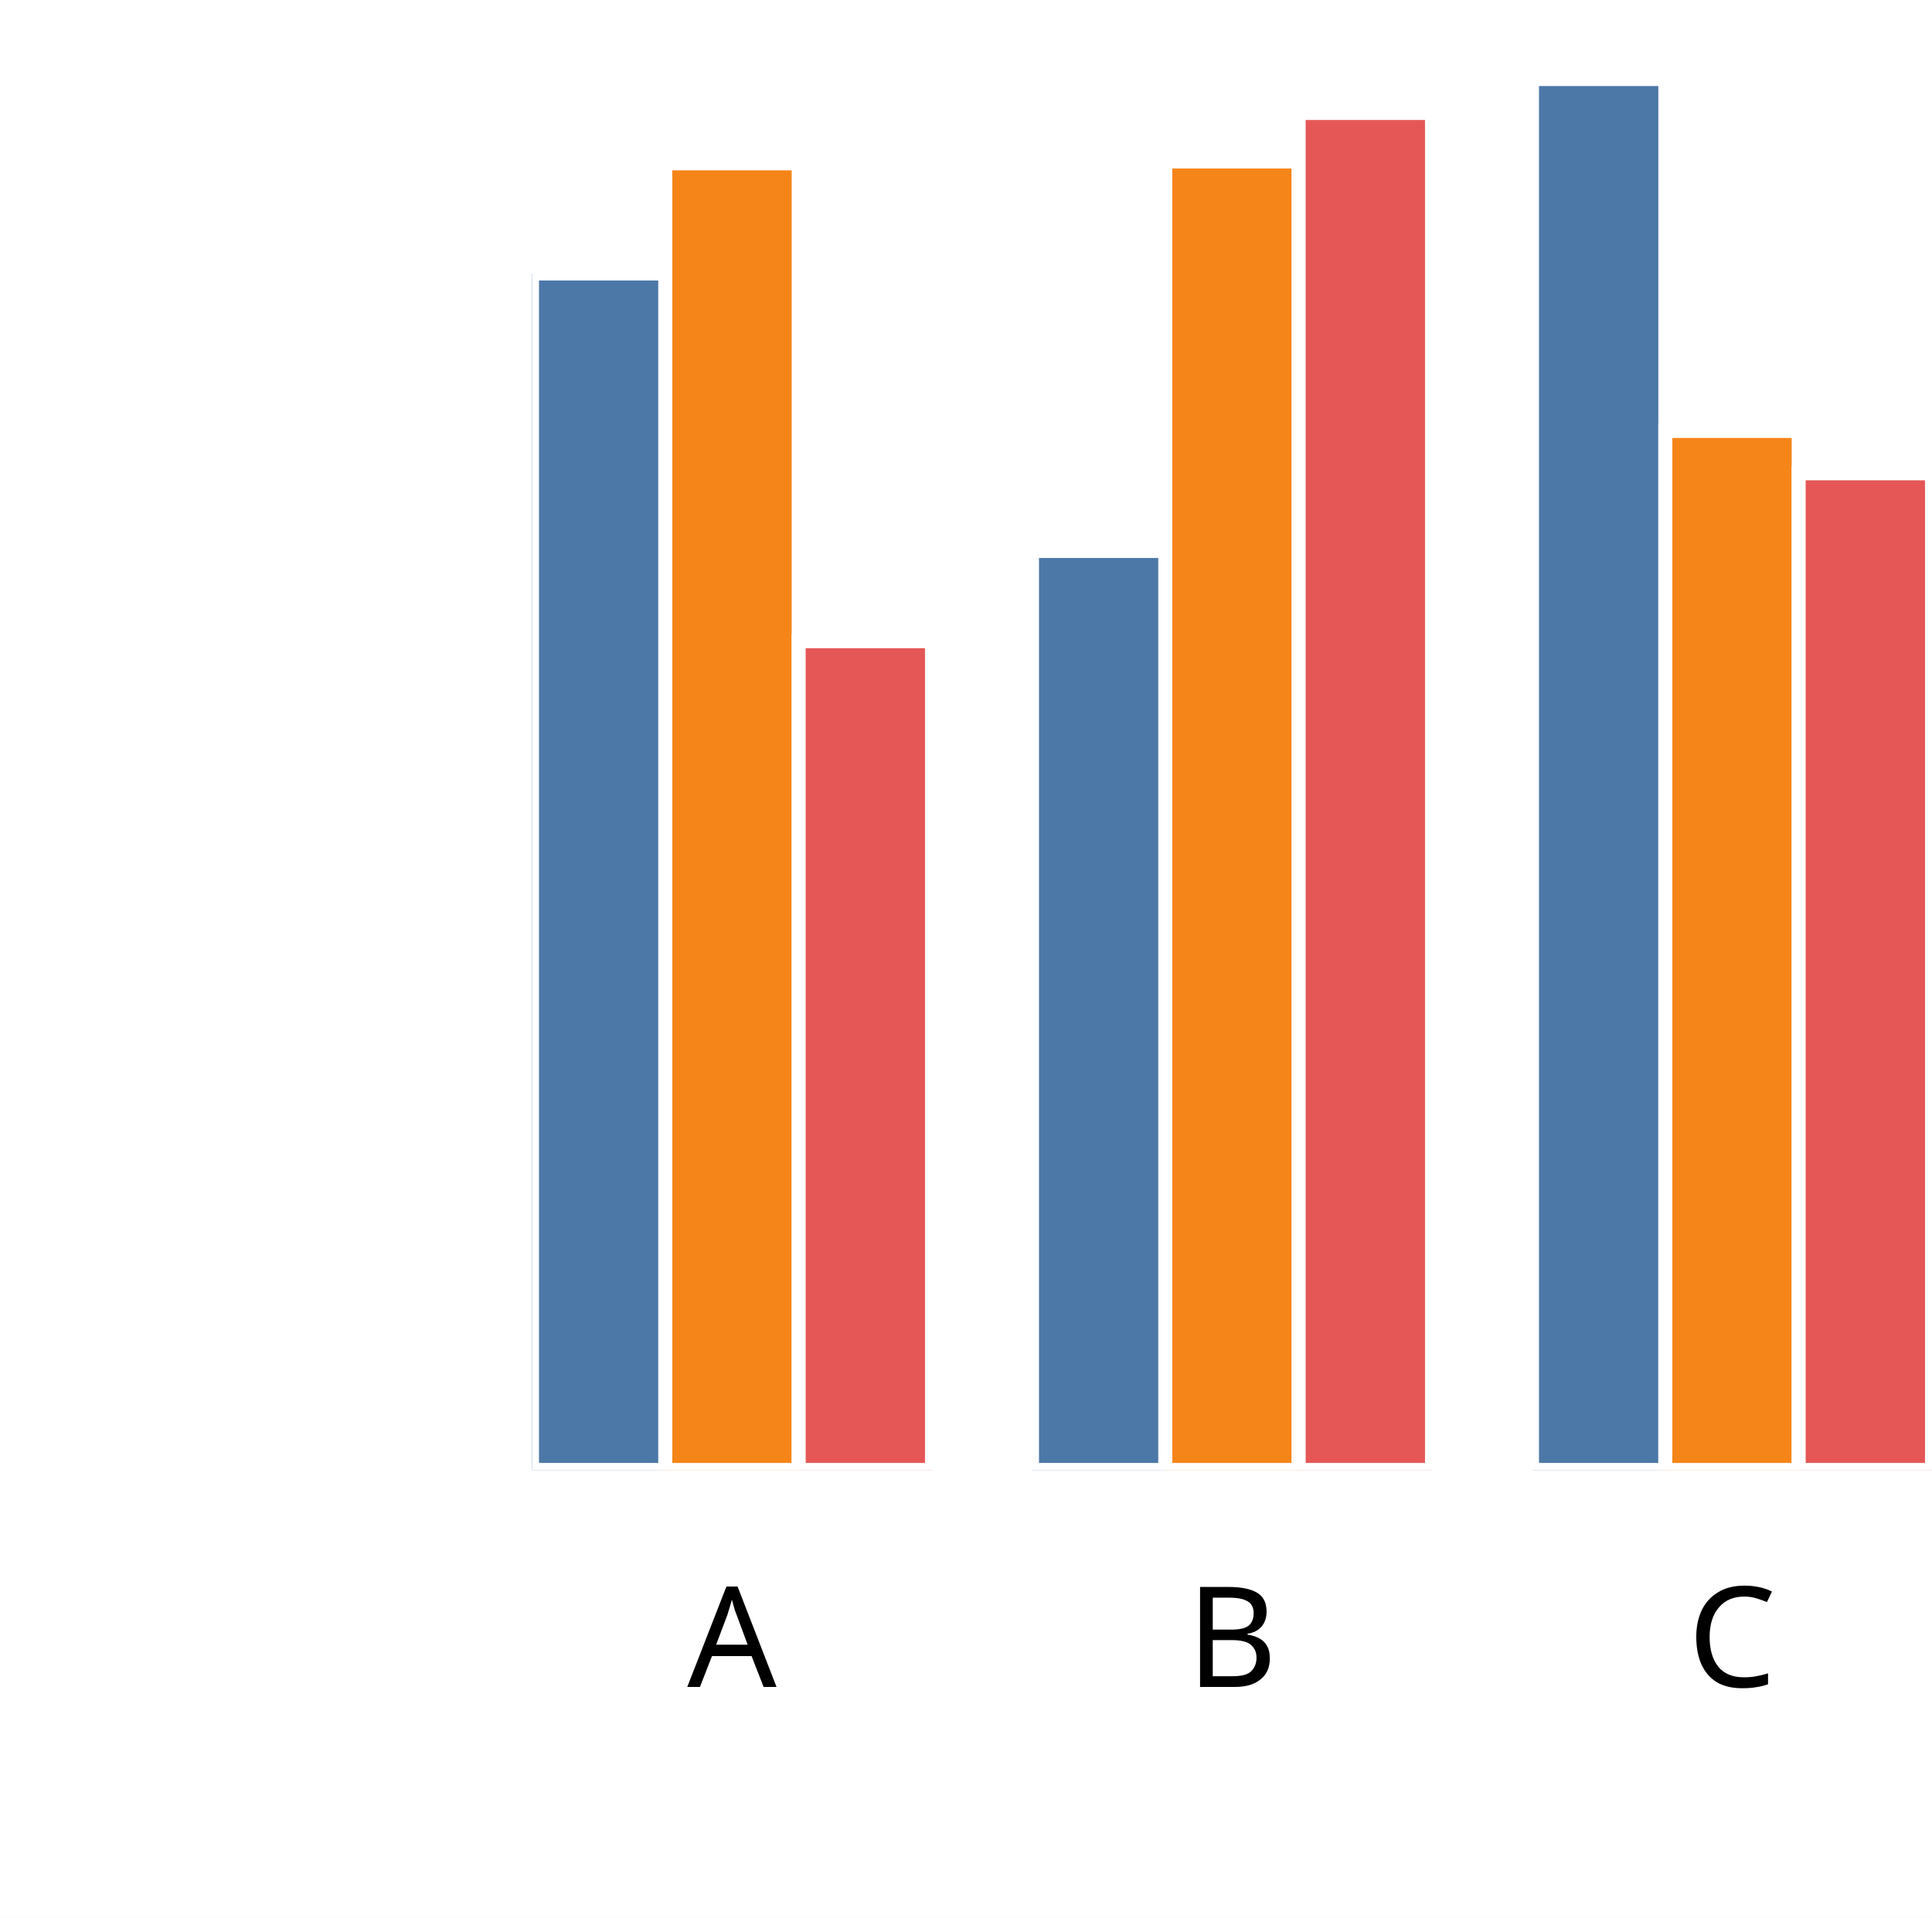
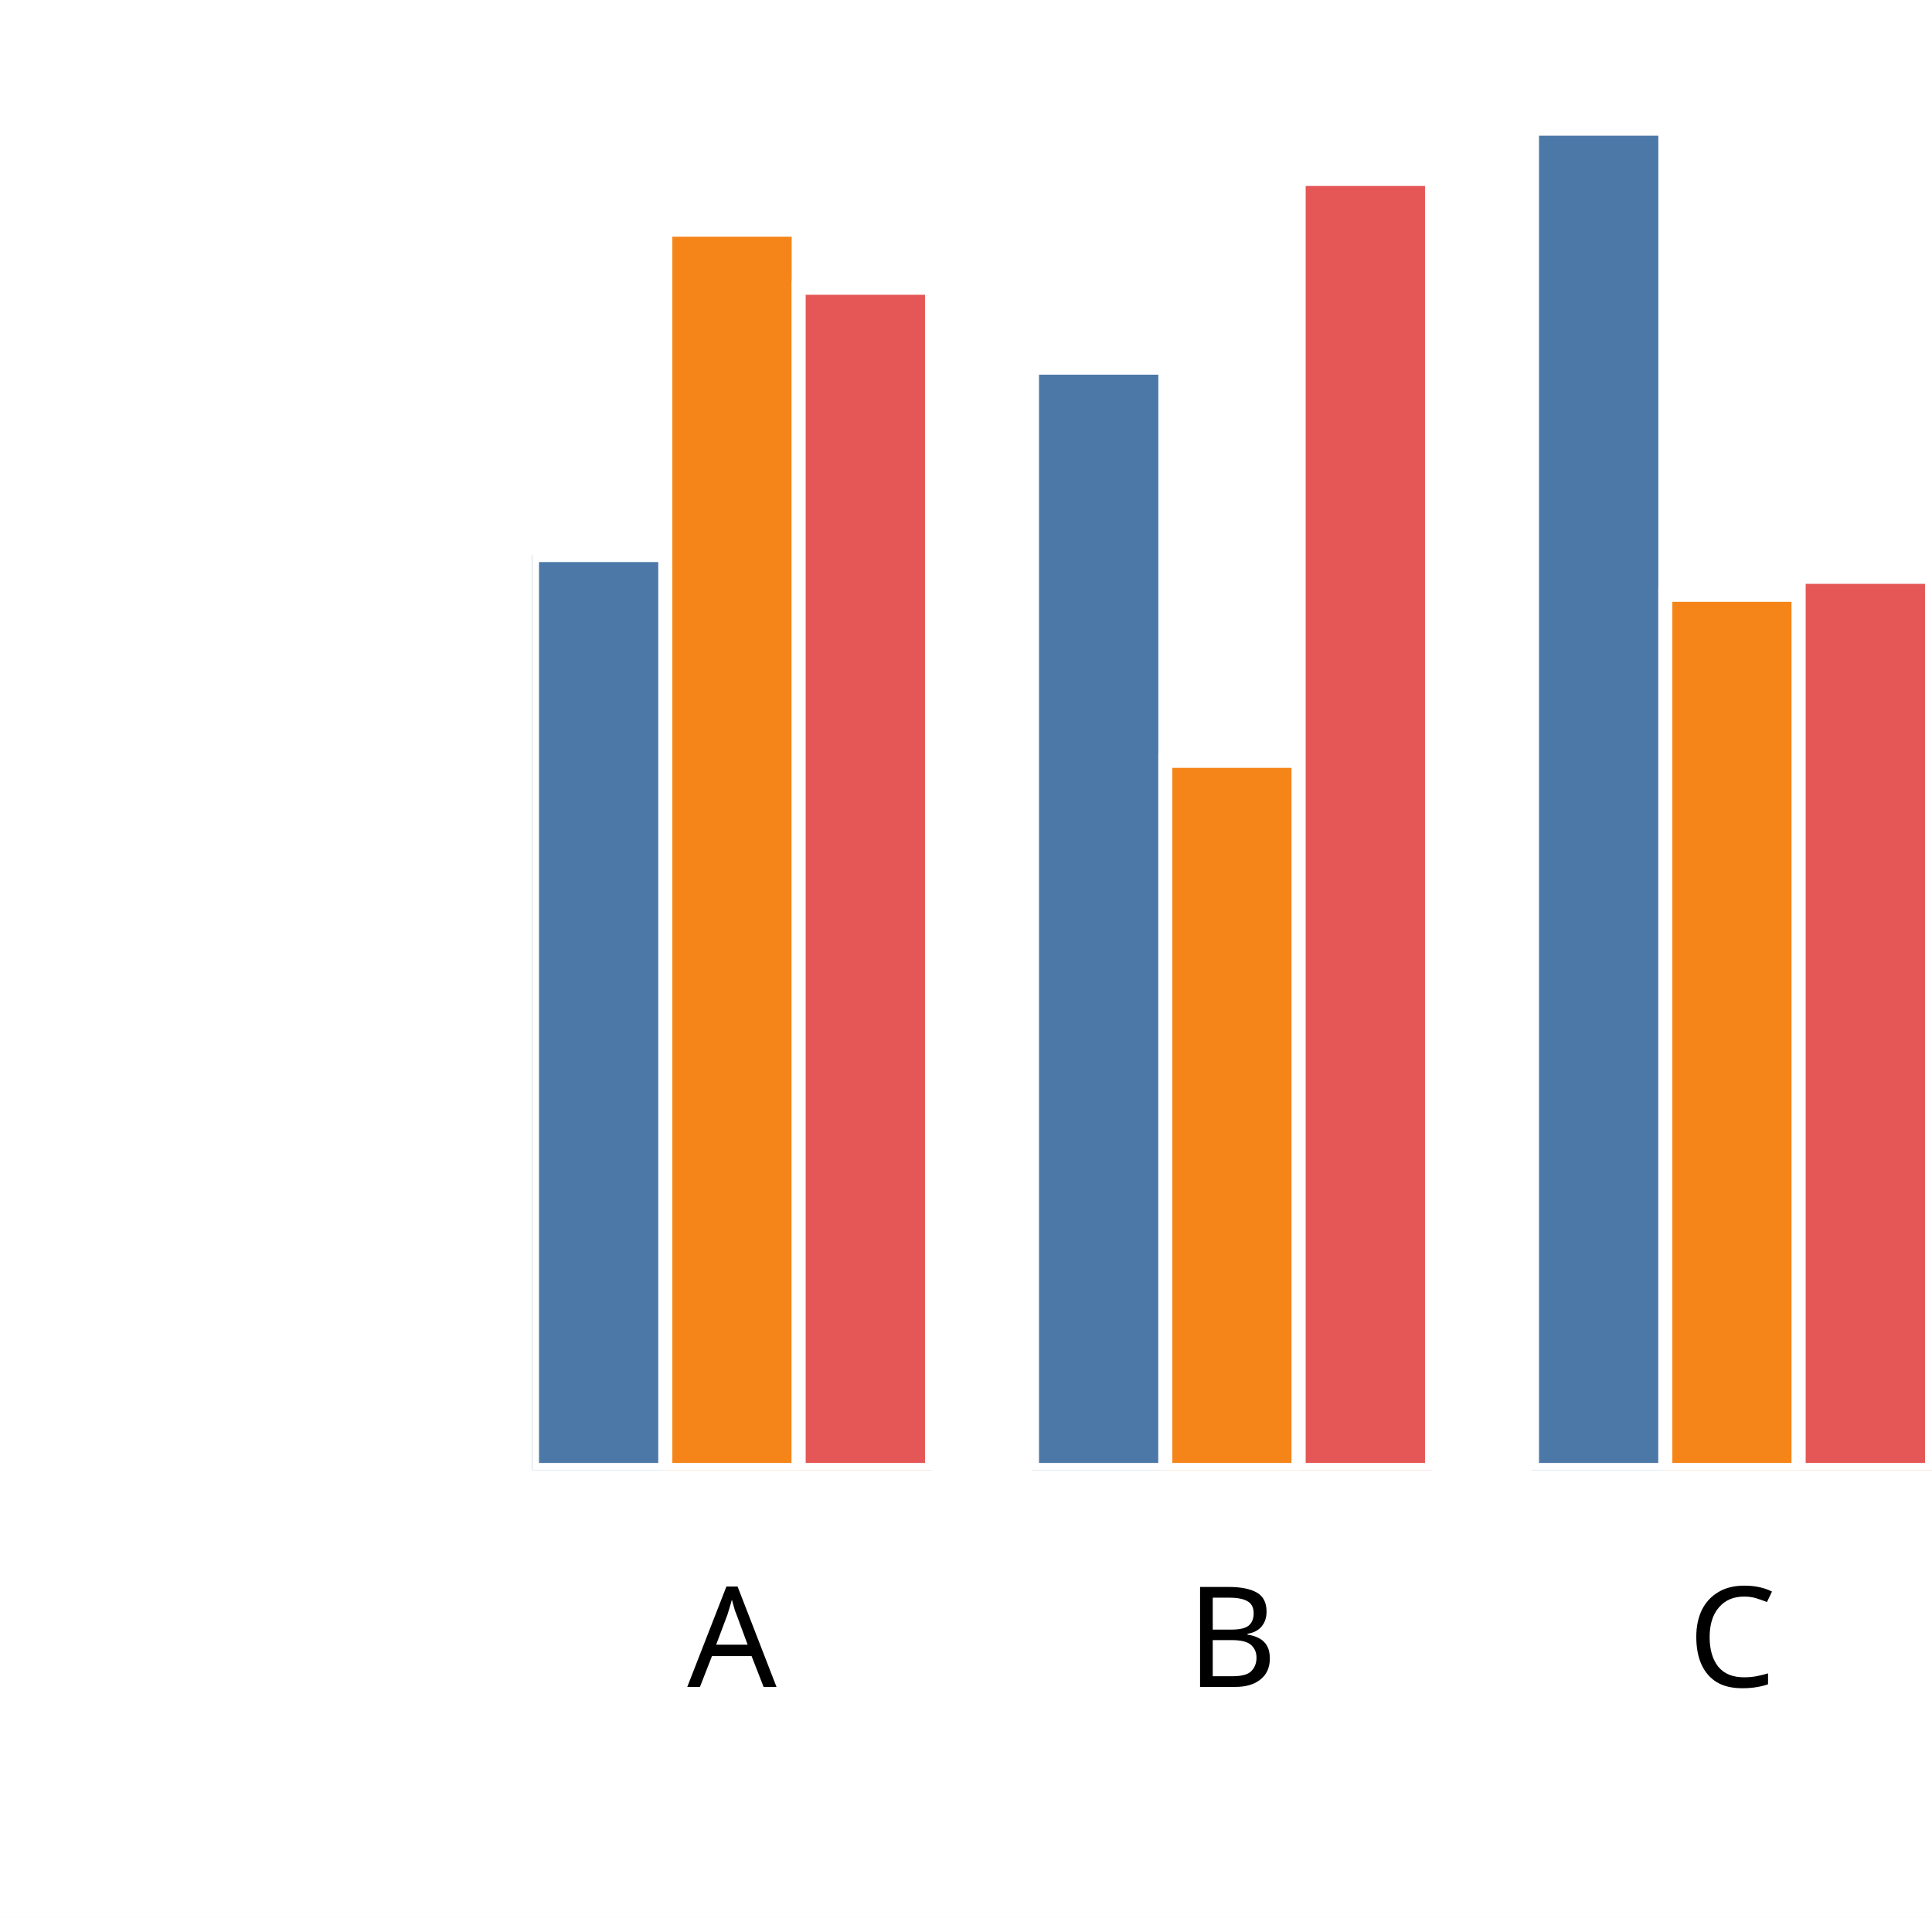
<svg xmlns="http://www.w3.org/2000/svg" version="1.1" class="marks" width="138" height="137" viewBox="0 0 138 137">
  <rect width="138" height="137" fill="white" />
  <g fill="none" stroke-miterlimit="10" transform="translate(38,5)">
    <g class="mark-group role-frame root" role="graphics-object" aria-roledescription="group mark container">
      <g transform="translate(0,0)">
        <path class="background" aria-hidden="true" d="M0,0h100v100h-100Z" />
        <g>
          <g class="mark-group role-axis" role="graphics-symbol" aria-roledescription="axis" aria-label="X-axis titled 'x' for a discrete scale with 3 values: A, B, C">
            <g transform="translate(0.5,100.5)">
              <path class="background" aria-hidden="true" d="M0,0h0v0h0Z" pointer-events="none" />
              <g>
                <g class="mark-rule role-axis-tick" pointer-events="none">
                  <line transform="translate(14,0)" x2="0" y2="5" stroke="white" stroke-width="1.01" opacity="1" />
                  <line transform="translate(50,0)" x2="0" y2="5" stroke="white" stroke-width="1.01" opacity="1" />
                  <line transform="translate(85,0)" x2="0" y2="5" stroke="white" stroke-width="1.01" opacity="1" />
                </g>
                <g class="mark-text role-axis-label" pointer-events="none">
                  <text text-anchor="middle" transform="translate(13.78571,15)" font-family="sans-serif" font-size="10px" font-style="normal" font-weight="400" fill="black" opacity="1">A</text>
                  <text text-anchor="middle" transform="translate(49.5,15)" font-family="sans-serif" font-size="10px" font-style="normal" font-weight="400" fill="black" opacity="1">B</text>
                  <text text-anchor="middle" transform="translate(85.21429,15)" font-family="sans-serif" font-size="10px" font-style="normal" font-weight="400" fill="black" opacity="1">C</text>
                </g>
                <g class="mark-text role-axis-title" pointer-events="none">
                  <text text-anchor="middle" transform="translate(50,30)" font-family="sans-serif" font-size="11px" font-style="normal" font-weight="400" fill="white" opacity="1">x</text>
                </g>
              </g>
              <path class="foreground" aria-hidden="true" d="" pointer-events="none" display="none" />
            </g>
          </g>
          <g class="mark-group role-axis" role="graphics-symbol" aria-roledescription="axis" aria-label="Y-axis titled 'sum of y' for a linear scale with values from 0.0 to 2.0">
            <g transform="translate(0.5,0.5)">
              <path class="background" aria-hidden="true" d="M0,0h0v0h0Z" pointer-events="none" />
              <g>
                <g class="mark-rule role-axis-tick" pointer-events="none">
                  <line transform="translate(0,100)" x2="-5" y2="0" stroke="white" stroke-width="1.01" opacity="1" />
                  <line transform="translate(0,75)" x2="-5" y2="0" stroke="white" stroke-width="1.01" opacity="1" />
                  <line transform="translate(0,50)" x2="-5" y2="0" stroke="white" stroke-width="1.01" opacity="1" />
                  <line transform="translate(0,25)" x2="-5" y2="0" stroke="white" stroke-width="1.01" opacity="1" />
                  <line transform="translate(0,0)" x2="-5" y2="0" stroke="white" stroke-width="1.01" opacity="1" />
                </g>
                <g class="mark-text role-axis-label" pointer-events="none">
                  <text text-anchor="end" transform="translate(-7,103)" font-family="sans-serif" font-size="10px" font-style="normal" font-weight="400" fill="white" opacity="1">0.0</text>
                  <text text-anchor="end" transform="translate(-7,78)" font-family="sans-serif" font-size="10px" font-style="normal" font-weight="400" fill="white" opacity="1">0.5</text>
                  <text text-anchor="end" transform="translate(-7,53)" font-family="sans-serif" font-size="10px" font-style="normal" font-weight="400" fill="white" opacity="1">1.0</text>
                  <text text-anchor="end" transform="translate(-7,28)" font-family="sans-serif" font-size="10px" font-style="normal" font-weight="400" fill="white" opacity="1">1.5</text>
                  <text text-anchor="end" transform="translate(-7,3)" font-family="sans-serif" font-size="10px" font-style="normal" font-weight="400" fill="white" opacity="1">2.0</text>
                </g>
                <g class="mark-text role-axis-title" pointer-events="none">
                  <text text-anchor="middle" transform="translate(-26.90332,50) rotate(-90) translate(0,-2)" font-family="sans-serif" font-size="11px" font-style="normal" font-weight="400" fill="white" opacity="1">sum of y</text>
                </g>
              </g>
              <path class="foreground" aria-hidden="true" d="" pointer-events="none" display="none" />
            </g>
          </g>
          <g class="mark-group role-scope" clip-path="url(#clip1)" role="graphics-object" aria-roledescription="group mark container">
            <g transform="translate(0,0)">
              <path class="background" aria-hidden="true" d="M0,0h0v0h0Z" />
              <g>
                <g class="mark-rect role-mark" role="graphics-symbol" aria-roledescription="rect mark container">
-                   <path d="M1.7763568394002505e-15,14.536h9.524v85.464h-9.524Z" fill="#4c78a8" stroke="white" stroke-width="1" opacity="1" />
-                   <path d="M9.524,6.665h9.524v93.335h-9.524Z" fill="#f58518" stroke="white" stroke-width="1" opacity="1" />
-                   <path d="M19.048,40.802h9.524v59.198h-9.524Z" fill="#e45756" stroke="white" stroke-width="1" opacity="1" />
+                   <path d="M1.7763568394002505e-15,34.647h9.524v65.353h-9.524Z" fill="#4c78a8" stroke="white" stroke-width="1" opacity="1" />
+                   <path d="M9.524,11.409h9.524v88.591h-9.524Z" fill="#f58518" stroke="white" stroke-width="1" opacity="1" />
+                   <path d="M19.048,15.556h9.524v84.444h-9.524Z" fill="#e45756" stroke="white" stroke-width="1" opacity="1" />
                </g>
              </g>
              <path class="foreground" aria-hidden="true" d="" display="none" />
            </g>
            <g transform="translate(35.71429,0)">
              <path class="background" aria-hidden="true" d="M0,0h0v0h0Z" />
              <g>
                <g class="mark-rect role-mark" role="graphics-symbol" aria-roledescription="rect mark container">
-                   <path d="M1.7763568394002505e-15,34.358h9.524v65.642h-9.524Z" fill="#4c78a8" stroke="white" stroke-width="1" opacity="1" />
-                   <path d="M9.524,6.536h9.524v93.464h-9.524Z" fill="#f58518" stroke="white" stroke-width="1" opacity="1" />
-                   <path d="M19.048,3.071h9.524v96.929h-9.524Z" fill="#e45756" stroke="white" stroke-width="1" opacity="1" />
+                   <path d="M1.7763568394002505e-15,21.266h9.524v78.734h-9.524Z" fill="#4c78a8" stroke="white" stroke-width="1" opacity="1" />
+                   <path d="M9.524,49.352h9.524v50.648h-9.524Z" fill="#f58518" stroke="white" stroke-width="1" opacity="1" />
+                   <path d="M19.048,7.786h9.524v92.214h-9.524Z" fill="#e45756" stroke="white" stroke-width="1" opacity="1" />
                </g>
              </g>
              <path class="foreground" aria-hidden="true" d="" display="none" />
            </g>
            <g transform="translate(71.42857,0)">
              <path class="background" aria-hidden="true" d="M0,0h0v0h0Z" />
              <g>
                <g class="mark-rect role-mark" role="graphics-symbol" aria-roledescription="rect mark container">
-                   <path d="M1.7763568394002505e-15,0.644h9.524v99.356h-9.524Z" fill="#4c78a8" stroke="white" stroke-width="1" opacity="1" />
-                   <path d="M9.524,25.785h9.524v74.215h-9.524Z" fill="#f58518" stroke="white" stroke-width="1" opacity="1" />
-                   <path d="M19.048,28.81h9.524v71.19h-9.524Z" fill="#e45756" stroke="white" stroke-width="1" opacity="1" />
+                   <path d="M1.7763568394002505e-15,4.193h9.524v95.807h-9.524Z" fill="#4c78a8" stroke="white" stroke-width="1" opacity="1" />
+                   <path d="M9.524,37.49h9.524v62.51h-9.524Z" fill="#f58518" stroke="white" stroke-width="1" opacity="1" />
+                   <path d="M19.048,36.207h9.524v63.793h-9.524Z" fill="#e45756" stroke="white" stroke-width="1" opacity="1" />
                </g>
              </g>
              <path class="foreground" aria-hidden="true" d="" display="none" />
            </g>
          </g>
        </g>
        <path class="foreground" aria-hidden="true" d="" display="none" />
      </g>
    </g>
  </g>
  <defs>
    <clipPath id="clip1">
      <rect x="0" y="0" width="100" height="100" />
    </clipPath>
  </defs>
</svg>
